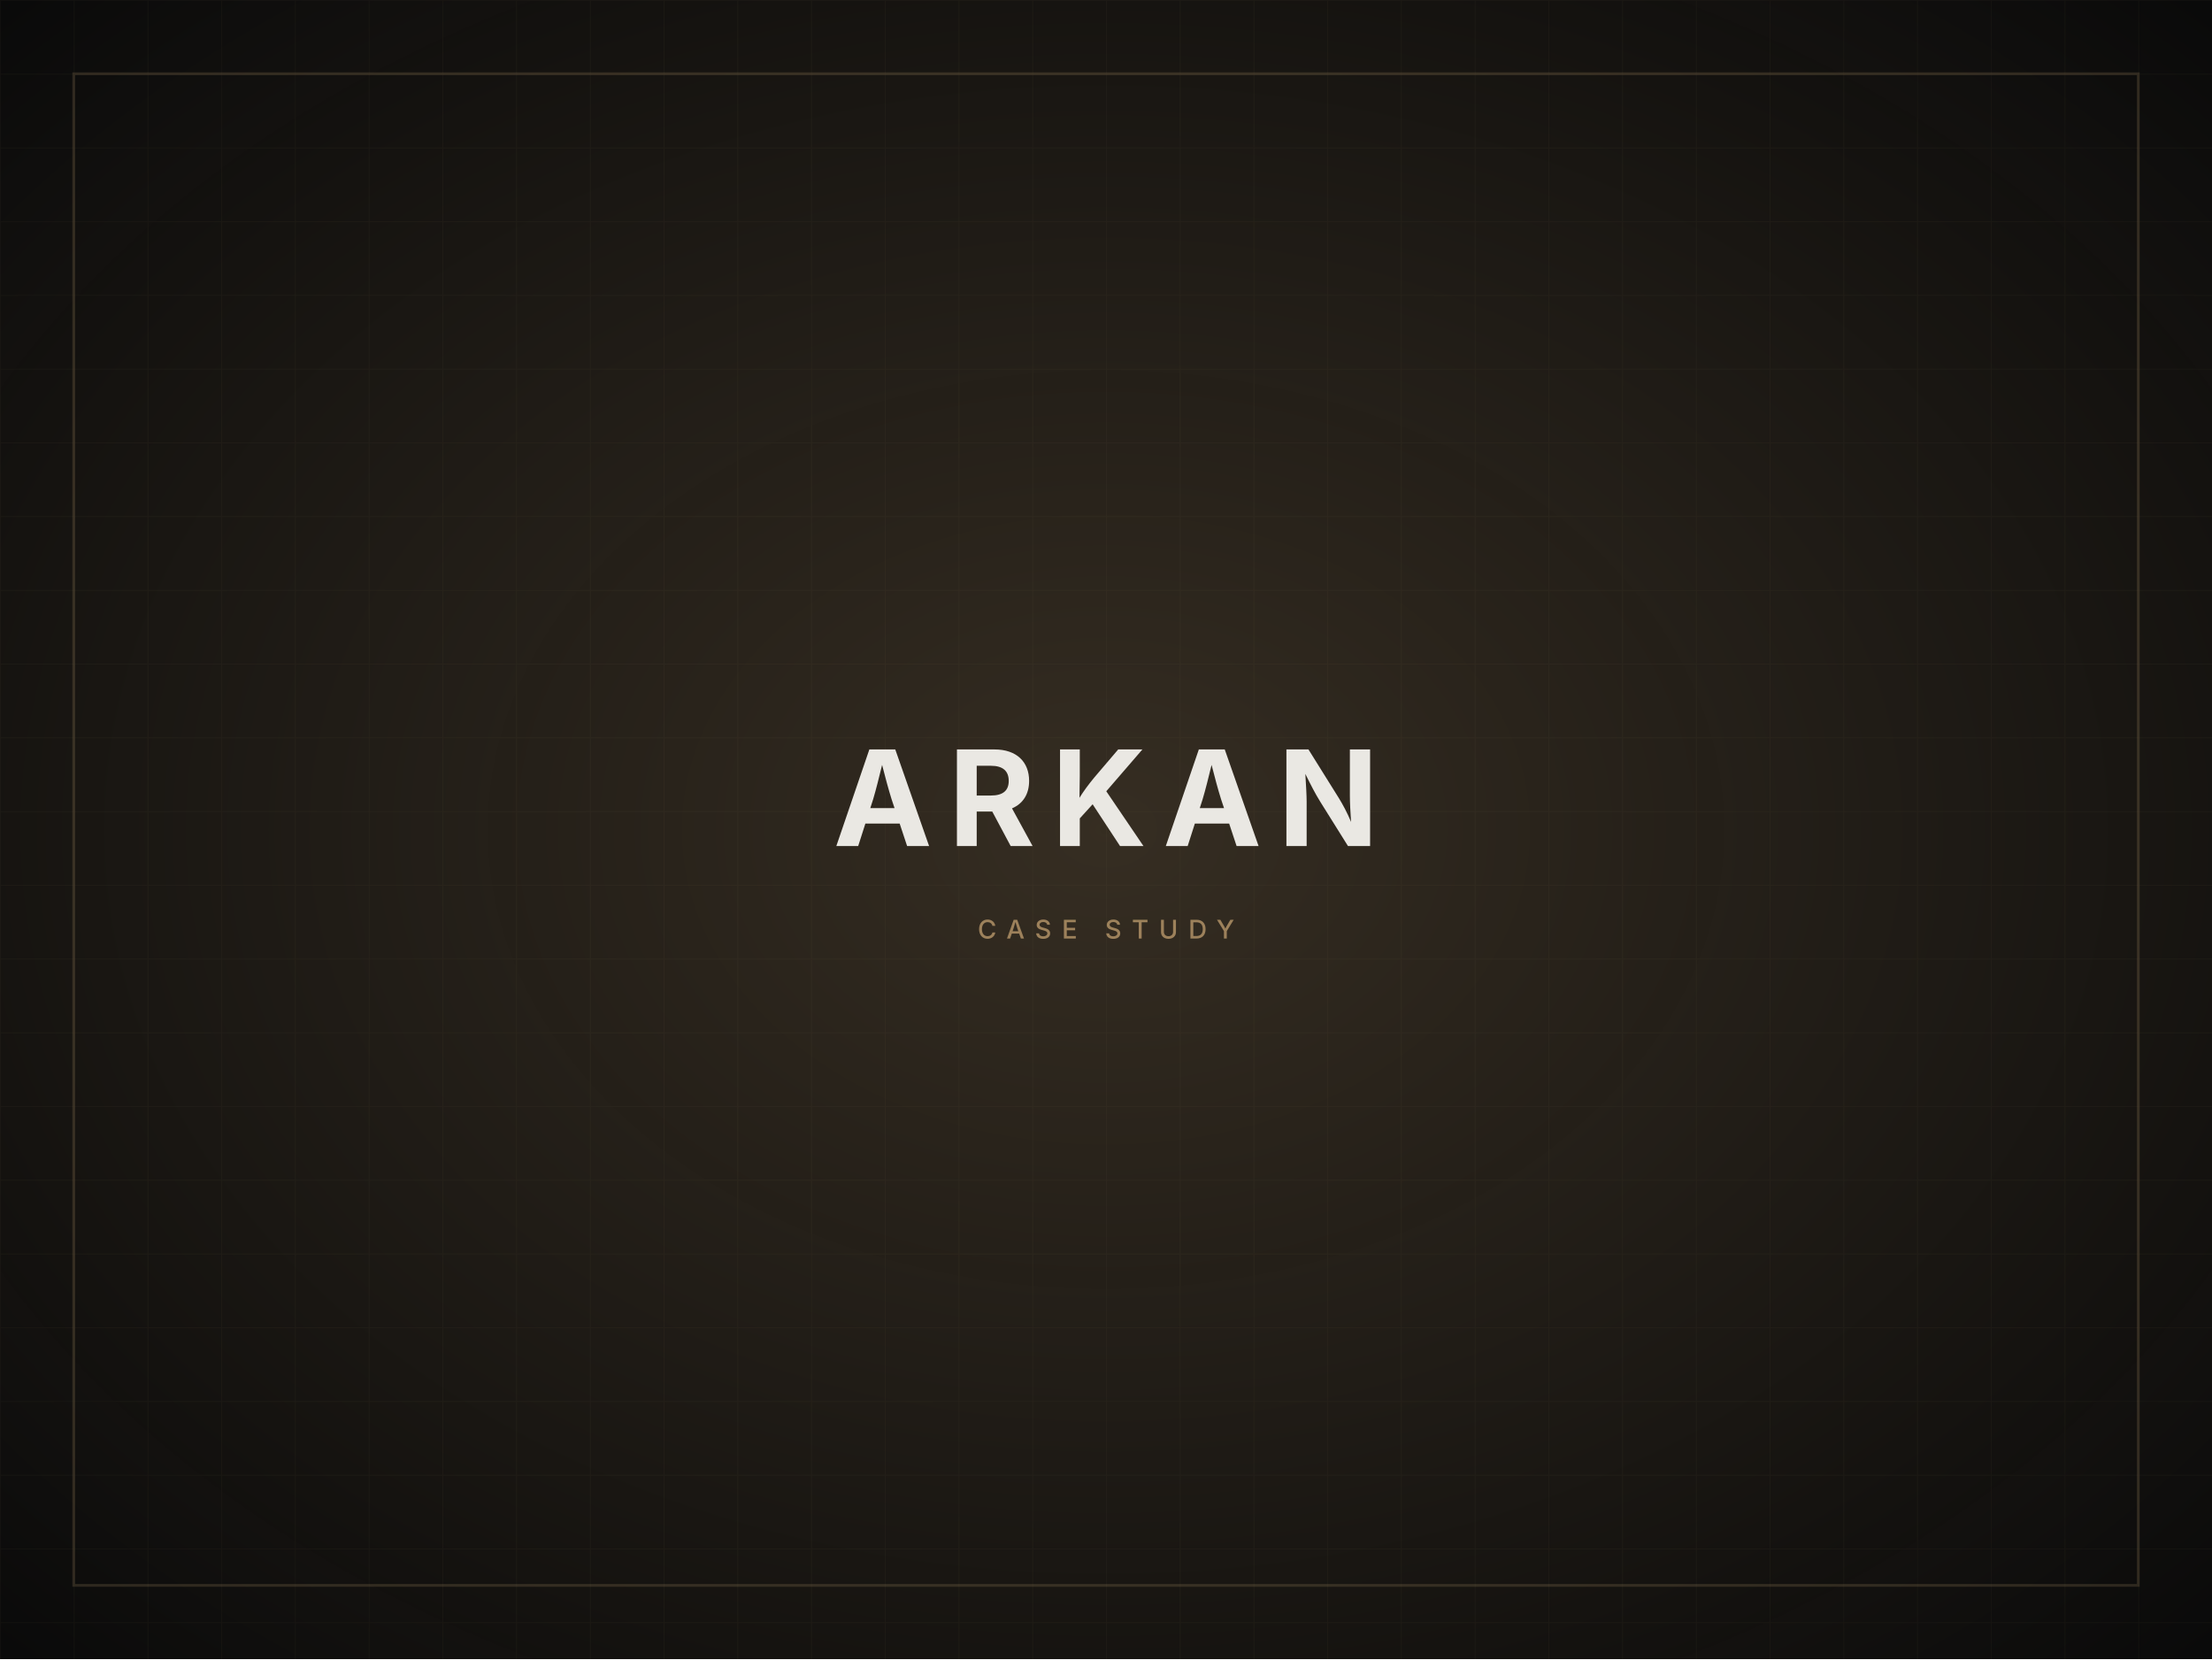
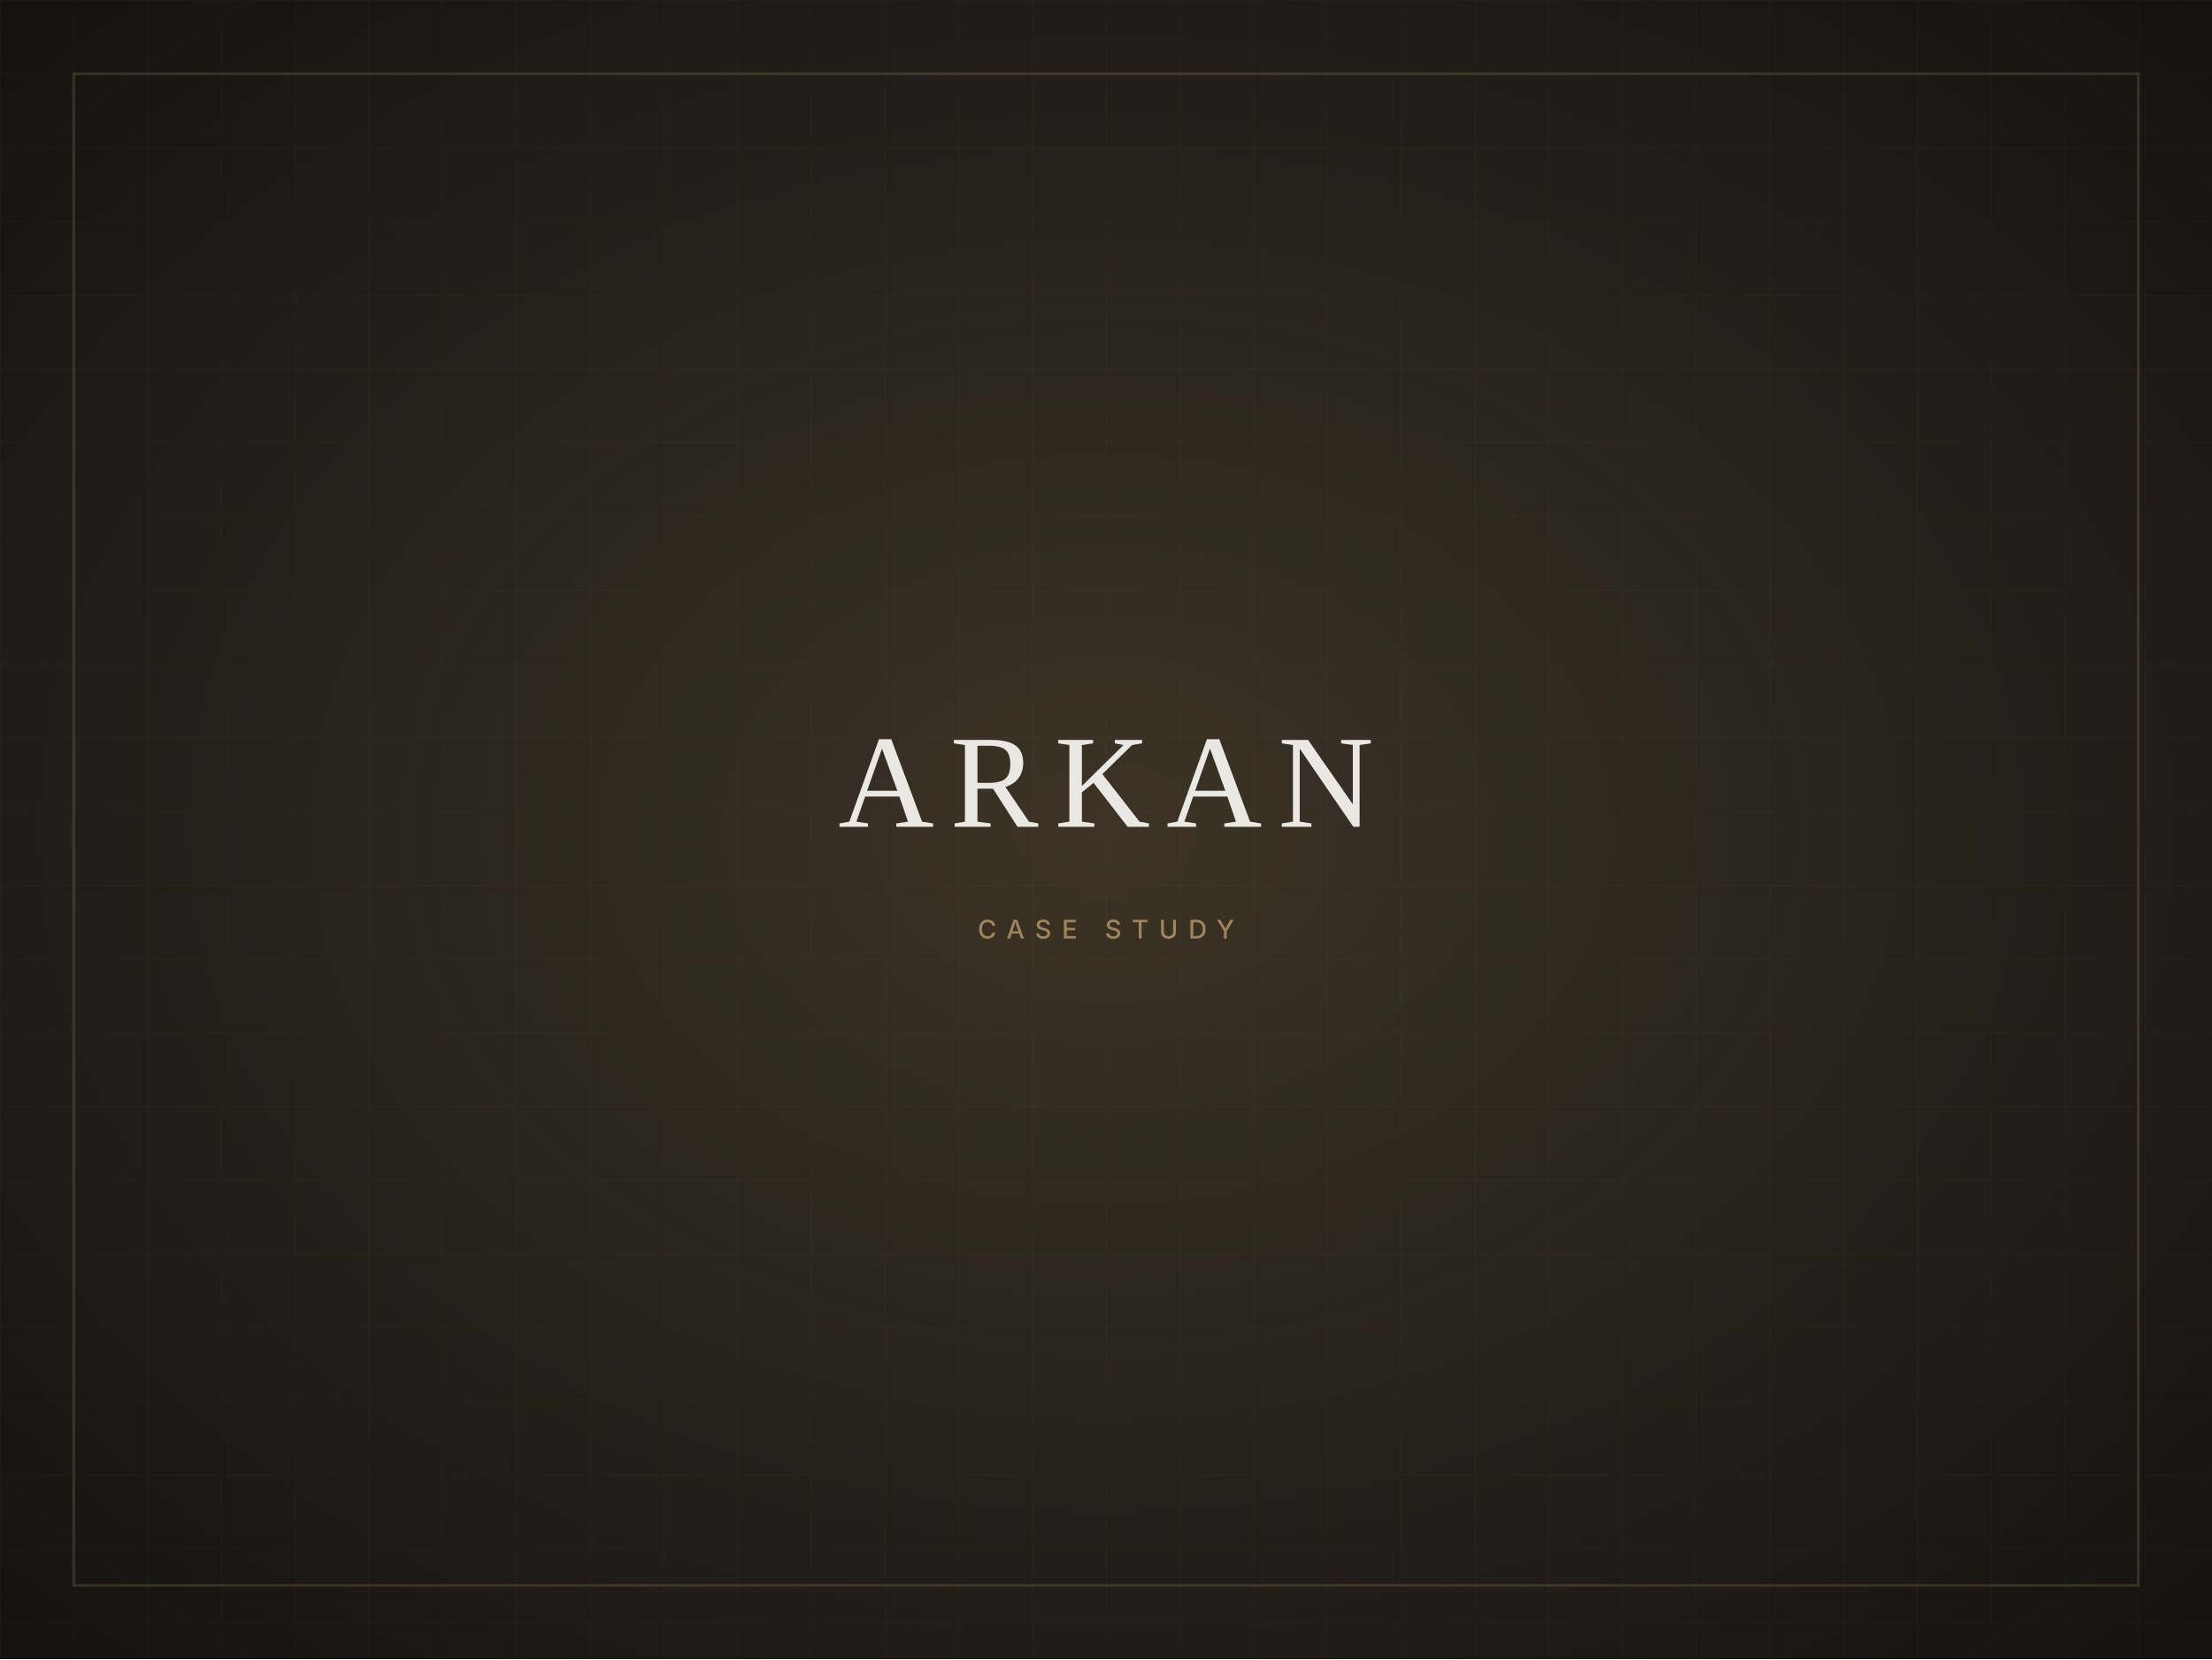
<svg xmlns="http://www.w3.org/2000/svg" width="1200" height="900" viewBox="0 0 1200 900">
  <defs>
    <radialGradient id="goldGlow" cx="50%" cy="50%" r="70%" fx="50%" fy="50%">
      <stop offset="0%" stop-color="rgba(184, 151, 106, 0.25)" />
      <stop offset="100%" stop-color="rgba(184, 151, 106, 0)" />
    </radialGradient>
    <pattern id="grid" width="40" height="40" patternUnits="userSpaceOnUse">
      <path d="M 40 0 L 0 0 0 40" fill="none" stroke="rgba(184, 151, 106, 0.04)" stroke-width="1" />
    </pattern>
  </defs>
-   <rect width="100%" height="100%" fill="#0A0A0A" />
+   <rect width="100%" height="100%" fill="#141210" />
  <rect width="100%" height="100%" fill="url(#grid)" />
  <rect width="100%" height="100%" fill="url(#goldGlow)" />
  <rect x="40" y="40" width="1120" height="820" fill="none" stroke="rgba(184, 151, 106, 0.2)" stroke-width="1.5" />
-   <text x="50%" y="48%" font-family="-apple-system, BlinkMacSystemFont, 'Inter', 'Segoe UI', Roboto, Helvetica, Arial, sans-serif" font-size="72" font-weight="700" fill="#EAE8E3" text-anchor="middle" dominant-baseline="middle" letter-spacing="0.12em">
+   <text x="50%" y="48%" font-family="'Playfair Display', 'Times New Roman', Georgia, serif" font-size="72" font-weight="400" fill="#EAE8E3" text-anchor="middle" dominant-baseline="middle" letter-spacing="0.12em">
    ARKAN
  </text>
  <text x="50%" y="56%" font-family="-apple-system, BlinkMacSystemFont, 'Inter', 'Segoe UI', Roboto, sans-serif" font-size="14" font-weight="500" fill="rgba(184, 151, 106, 0.8)" text-anchor="middle" dominant-baseline="middle" letter-spacing="0.4em">
    CASE STUDY
  </text>
</svg>
